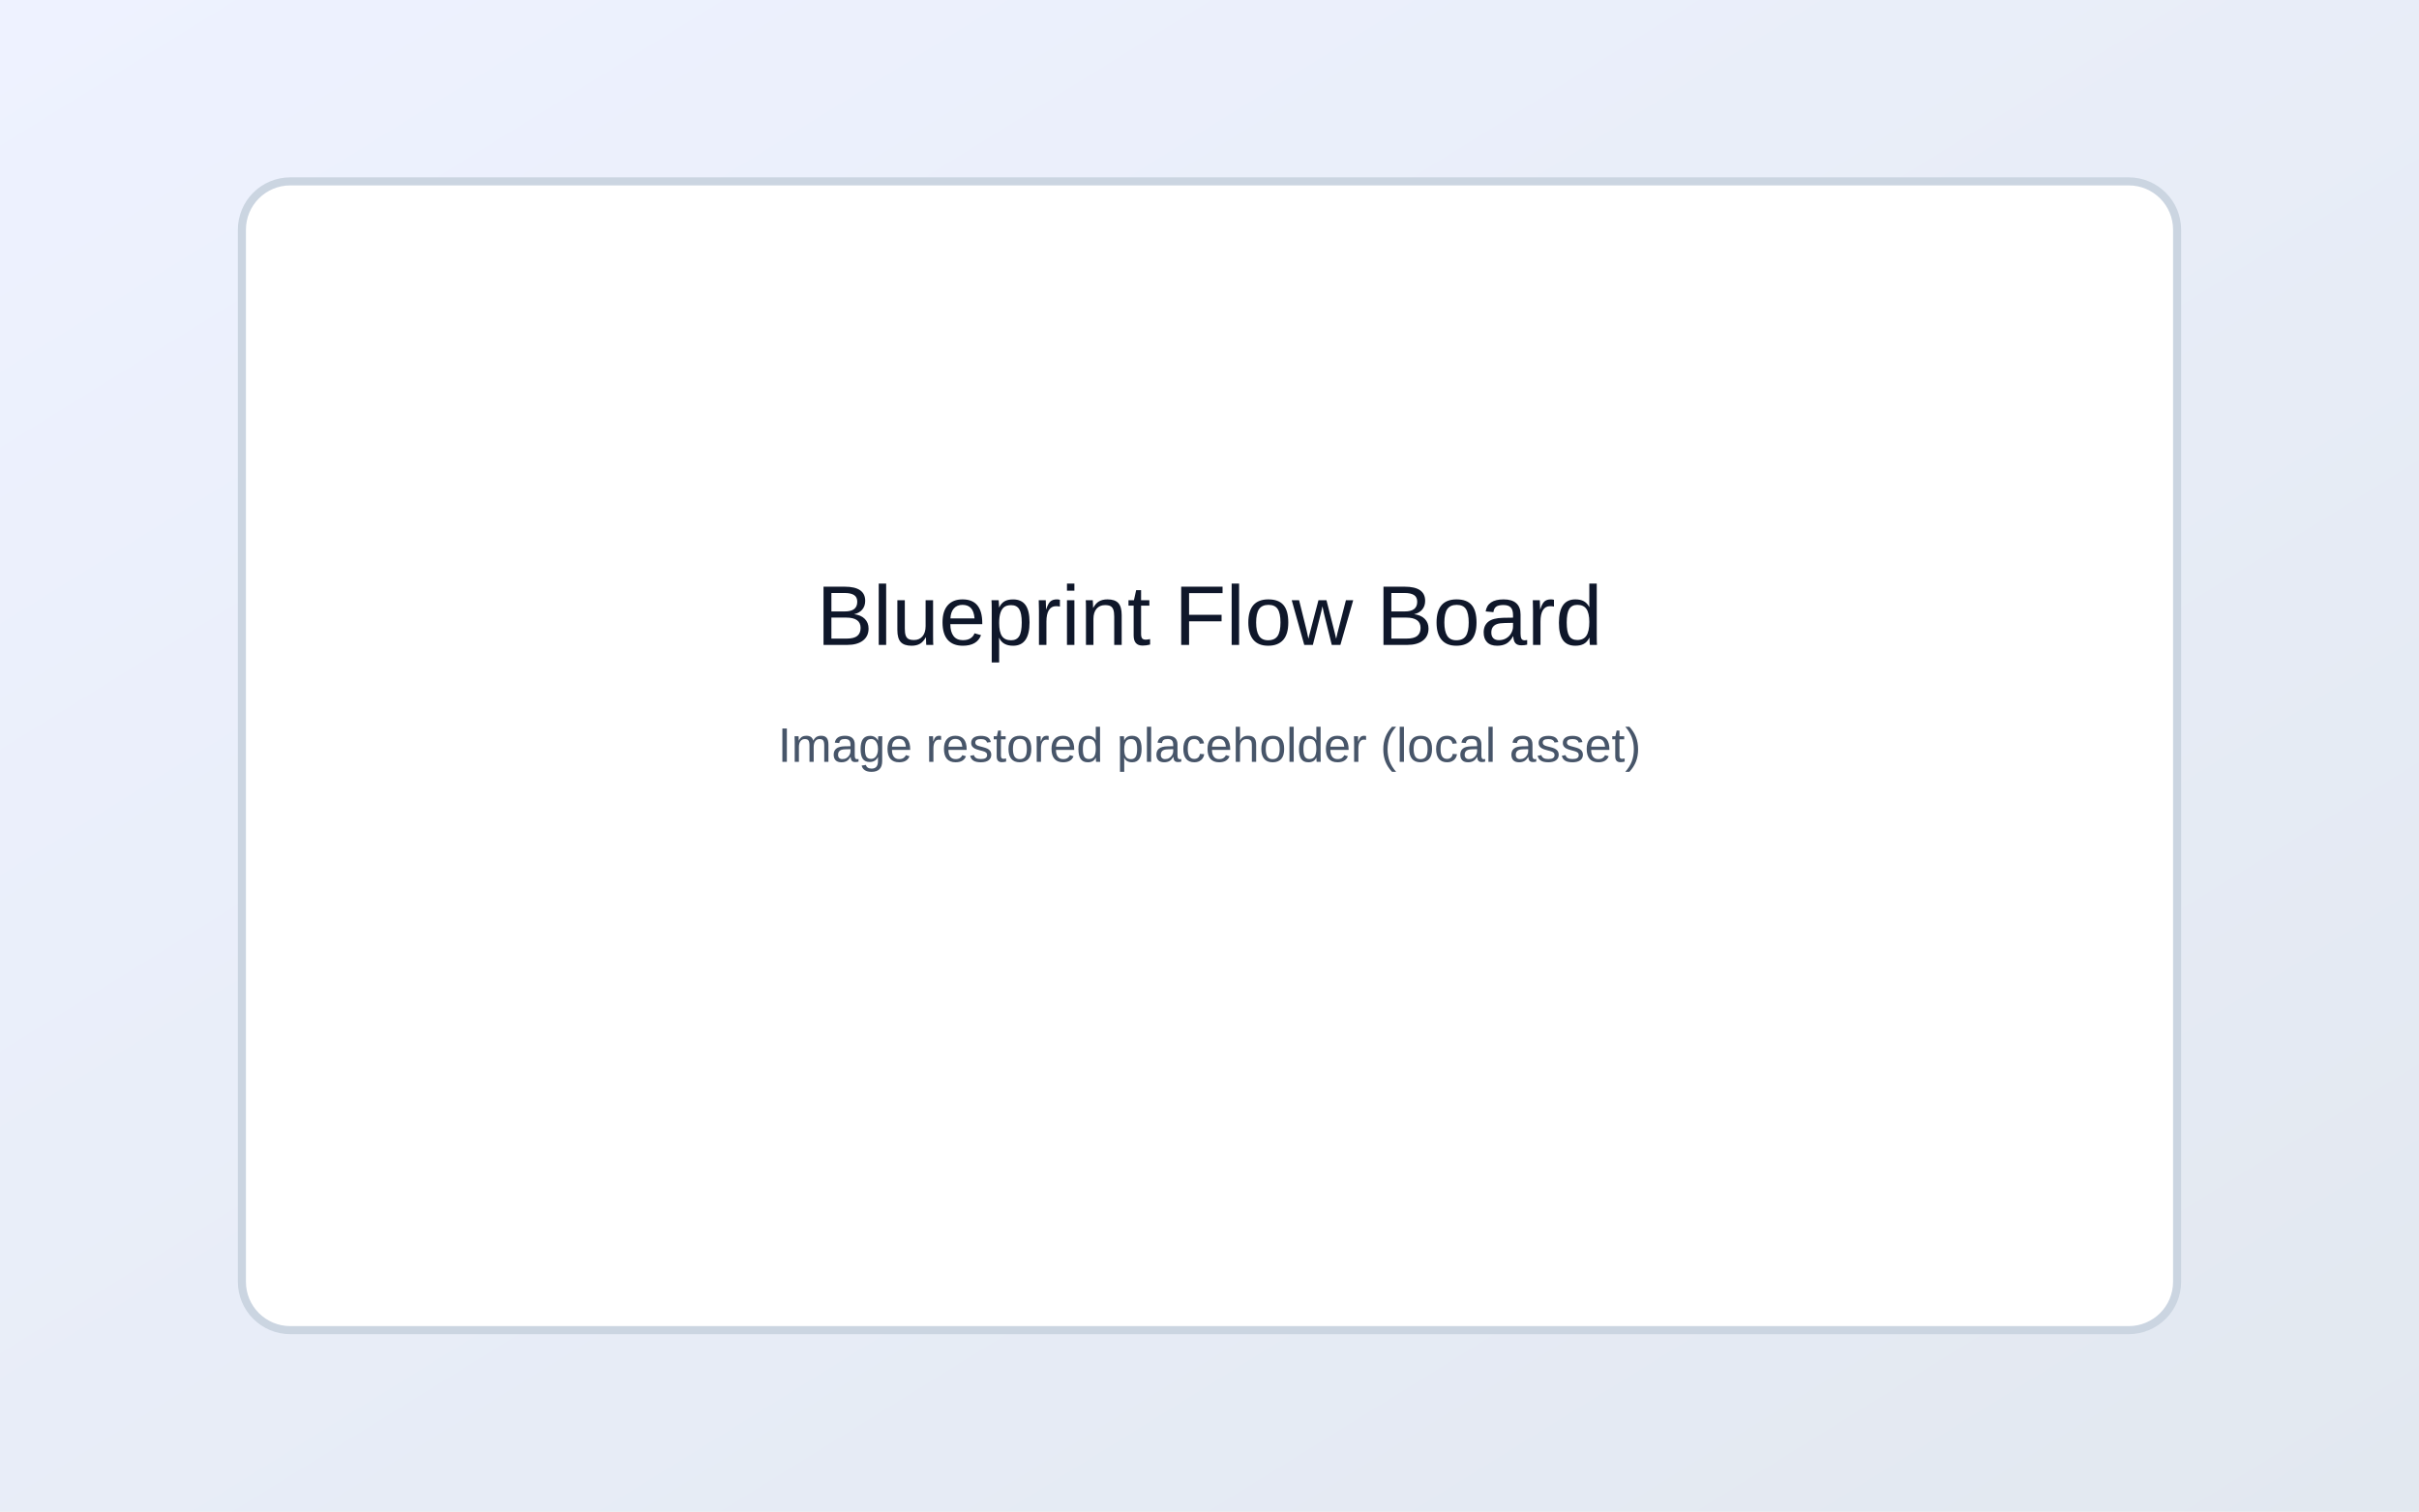
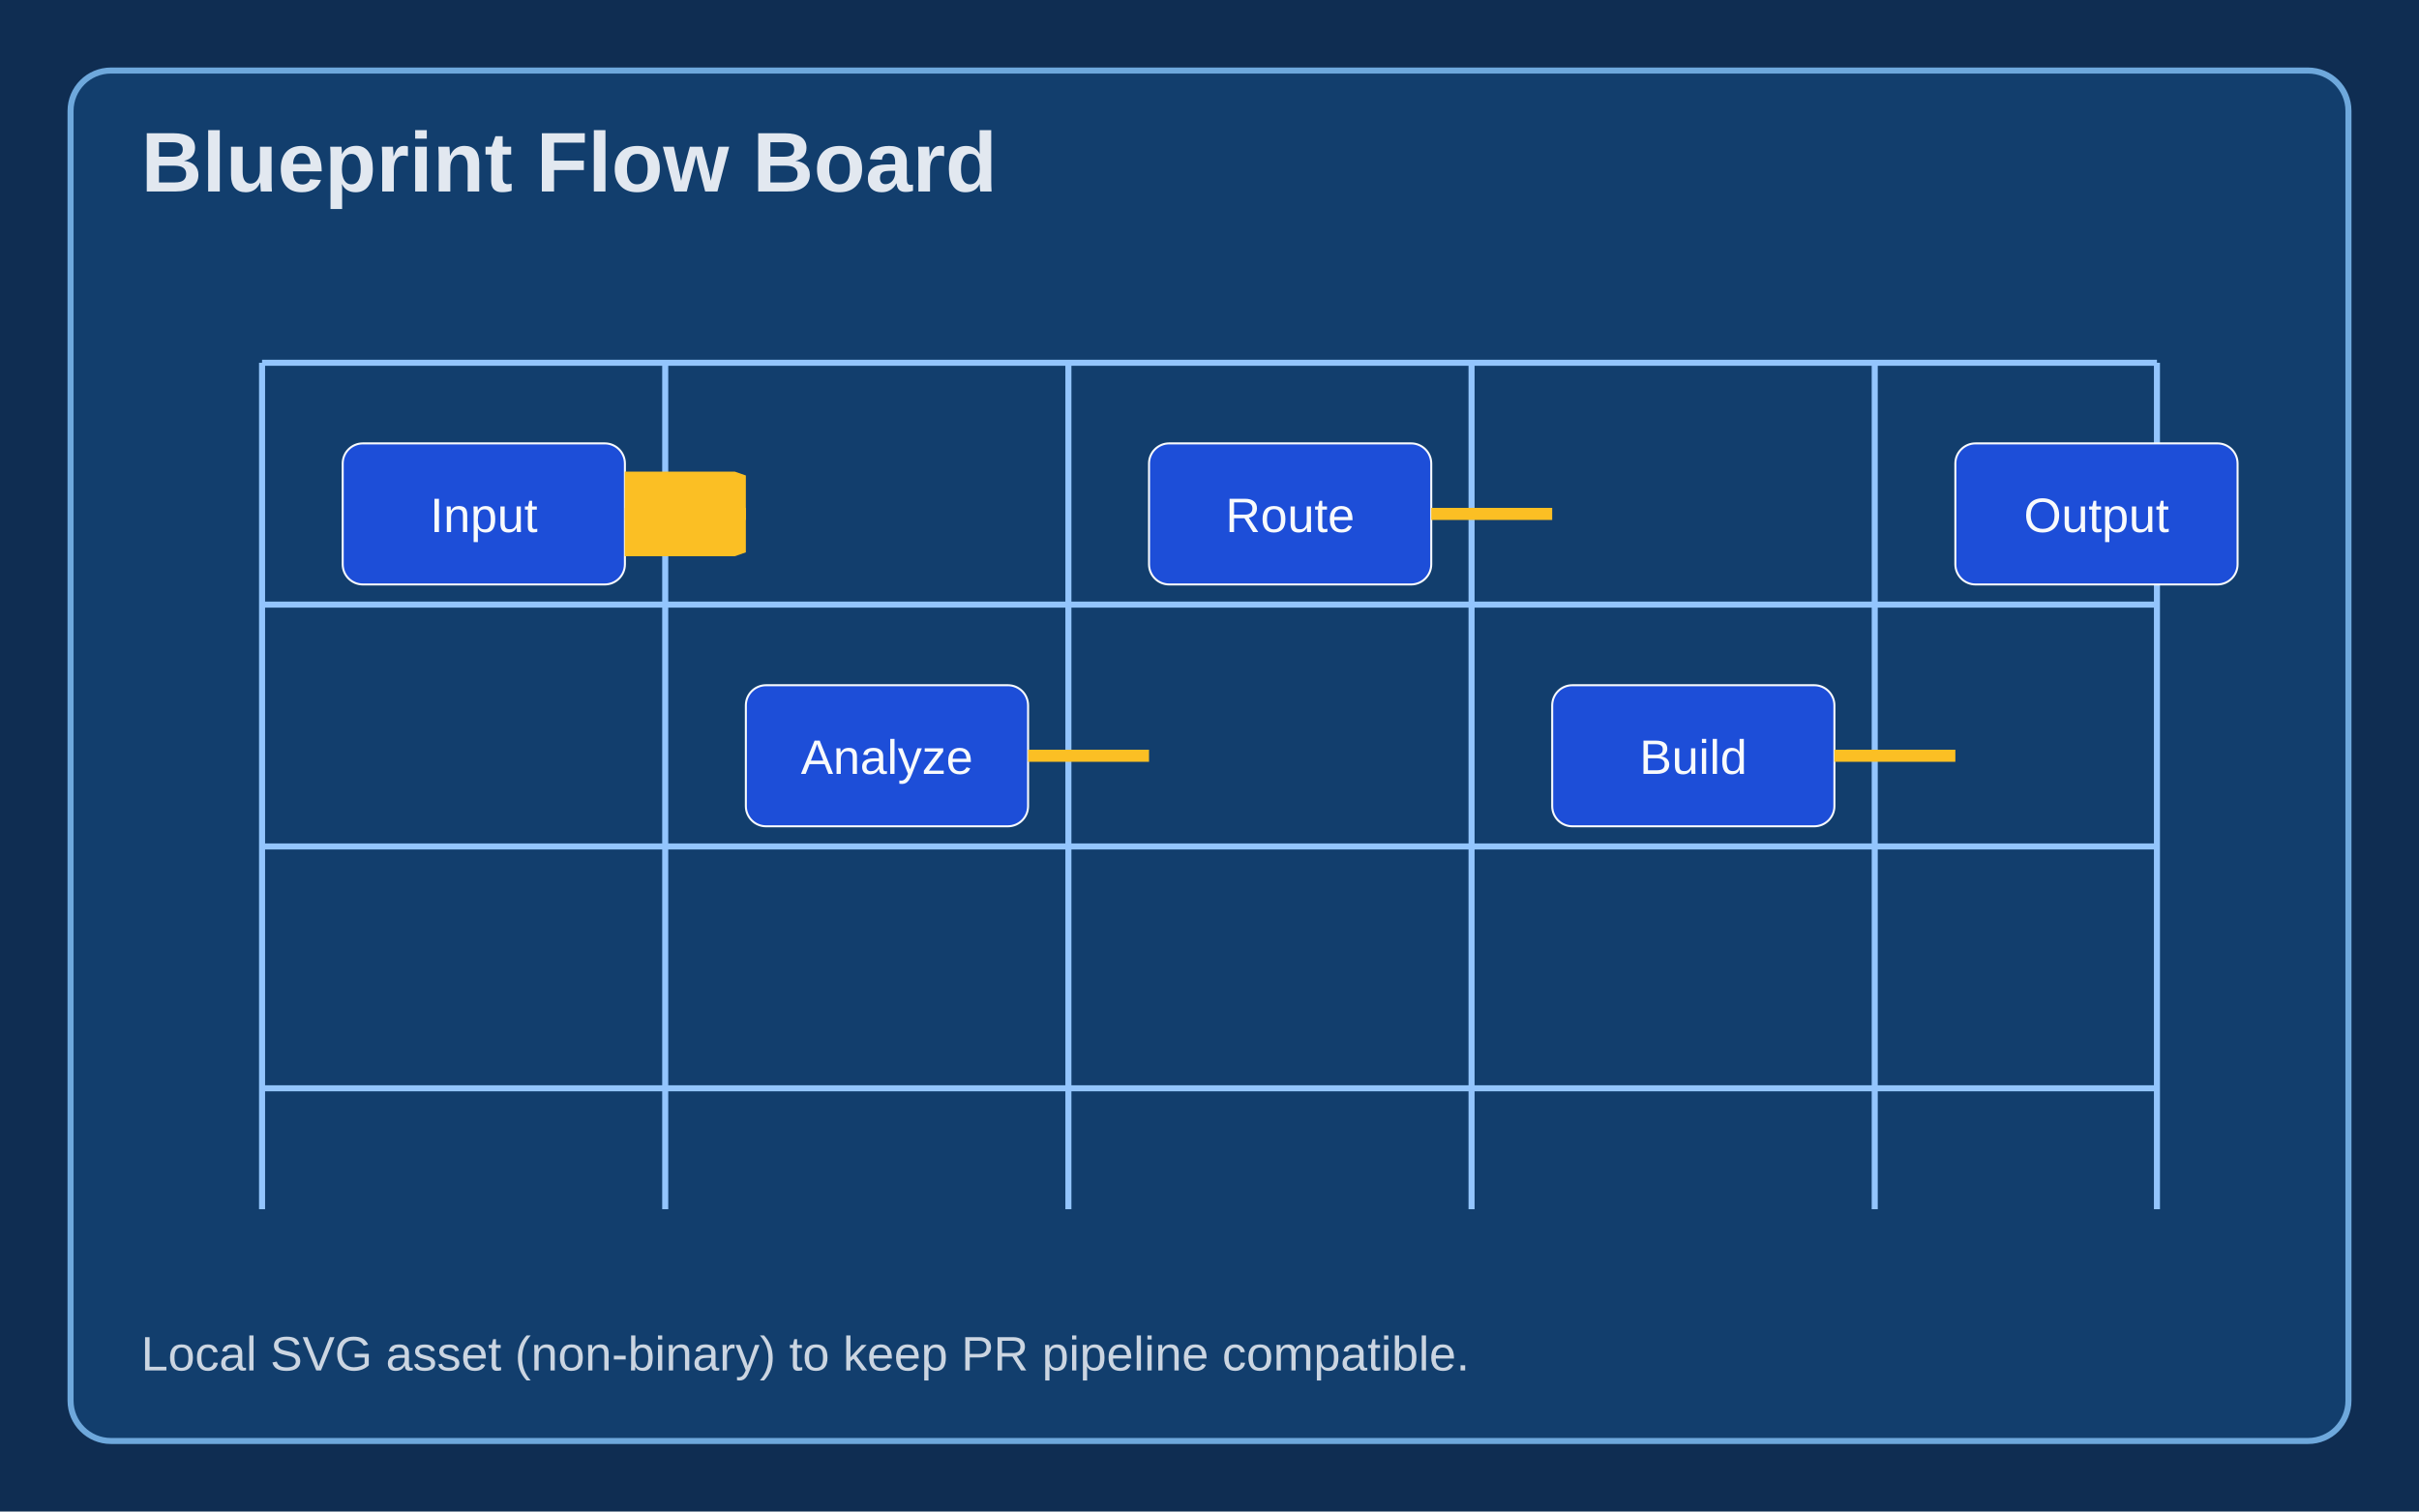
- <svg xmlns="http://www.w3.org/2000/svg" width="1200" height="750" viewBox="0 0 1200 750" role="img" aria-label="Blueprint Flow Board">
-   <defs>
-     <linearGradient id="g" x1="0" y1="0" x2="1" y2="1">
-       <stop offset="0%" stop-color="#eef2ff" />
-       <stop offset="100%" stop-color="#e2e8f0" />
-     </linearGradient>
-   </defs>
-   <rect width="1200" height="750" fill="url(#g)" />
-   <rect x="120" y="90" width="960" height="570" rx="24" fill="#ffffff" stroke="#cbd5e1" stroke-width="4" />
-   <text x="600" y="320" text-anchor="middle" fill="#0f172a" font-size="42" font-family="Arial, sans-serif">Blueprint Flow Board</text>
-   <text x="600" y="378" text-anchor="middle" fill="#475569" font-size="24" font-family="Arial, sans-serif">Image restored placeholder (local asset)</text>
+ <svg xmlns="http://www.w3.org/2000/svg" width="1200" height="750" viewBox="0 0 1200 750">
+   <rect width="1200" height="750" fill="#0f2d52" />
+   <rect x="35" y="35" width="1130" height="680" rx="20" fill="#123e6d" stroke="#6ea8dc" stroke-width="3" />
+   <text x="70" y="95" fill="#e2e8f0" font-size="42" font-family="Arial, sans-serif" font-weight="700">Blueprint Flow Board</text>
+   <g fill="none" stroke="#93c5fd" stroke-width="3">
+     <path d="M130 180 H1070" />
+     <path d="M130 300 H1070" />
+     <path d="M130 420 H1070" />
+     <path d="M130 540 H1070" />
+     <path d="M130 180 V600" />
+     <path d="M330 180 V600" />
+     <path d="M530 180 V600" />
+     <path d="M730 180 V600" />
+     <path d="M930 180 V600" />
+     <path d="M1070 180 V600" />
+   </g>
+   <g font-family="Arial, sans-serif">
+     <rect x="170" y="220" width="140" height="70" rx="10" fill="#1d4ed8" stroke="#f8fafc" />
+     <text x="240" y="264" text-anchor="middle" fill="#f8fafc" font-size="24">Input</text>
+     <rect x="370" y="340" width="140" height="70" rx="10" fill="#1d4ed8" stroke="#f8fafc" />
+     <text x="440" y="384" text-anchor="middle" fill="#f8fafc" font-size="24">Analyze</text>
+     <rect x="570" y="220" width="140" height="70" rx="10" fill="#1d4ed8" stroke="#f8fafc" />
+     <text x="640" y="264" text-anchor="middle" fill="#f8fafc" font-size="24">Route</text>
+     <rect x="770" y="340" width="140" height="70" rx="10" fill="#1d4ed8" stroke="#f8fafc" />
+     <text x="840" y="384" text-anchor="middle" fill="#f8fafc" font-size="24">Build</text>
+     <rect x="970" y="220" width="140" height="70" rx="10" fill="#1d4ed8" stroke="#f8fafc" />
+     <text x="1040" y="264" text-anchor="middle" fill="#f8fafc" font-size="24">Output</text>
+   </g>
+   <g stroke="#fbbf24" stroke-width="6" fill="none" marker-end="url(#arrow)">
+     <defs>
+       <marker id="arrow" markerWidth="10" markerHeight="7" refX="10" refY="3.5" orient="auto">
+         <polygon points="0 0, 10 3.5, 0 7" fill="#fbbf24" />
+       </marker>
+     </defs>
+     <path d="M310 255 H370" />
+     <path d="M510 375 H570" />
+     <path d="M710 255 H770" />
+     <path d="M910 375 H970" />
+   </g>
+   <text x="70" y="680" fill="#cbd5e1" font-size="24" font-family="Arial, sans-serif">Local SVG asset (non-binary) to keep PR pipeline compatible.</text>
</svg>
